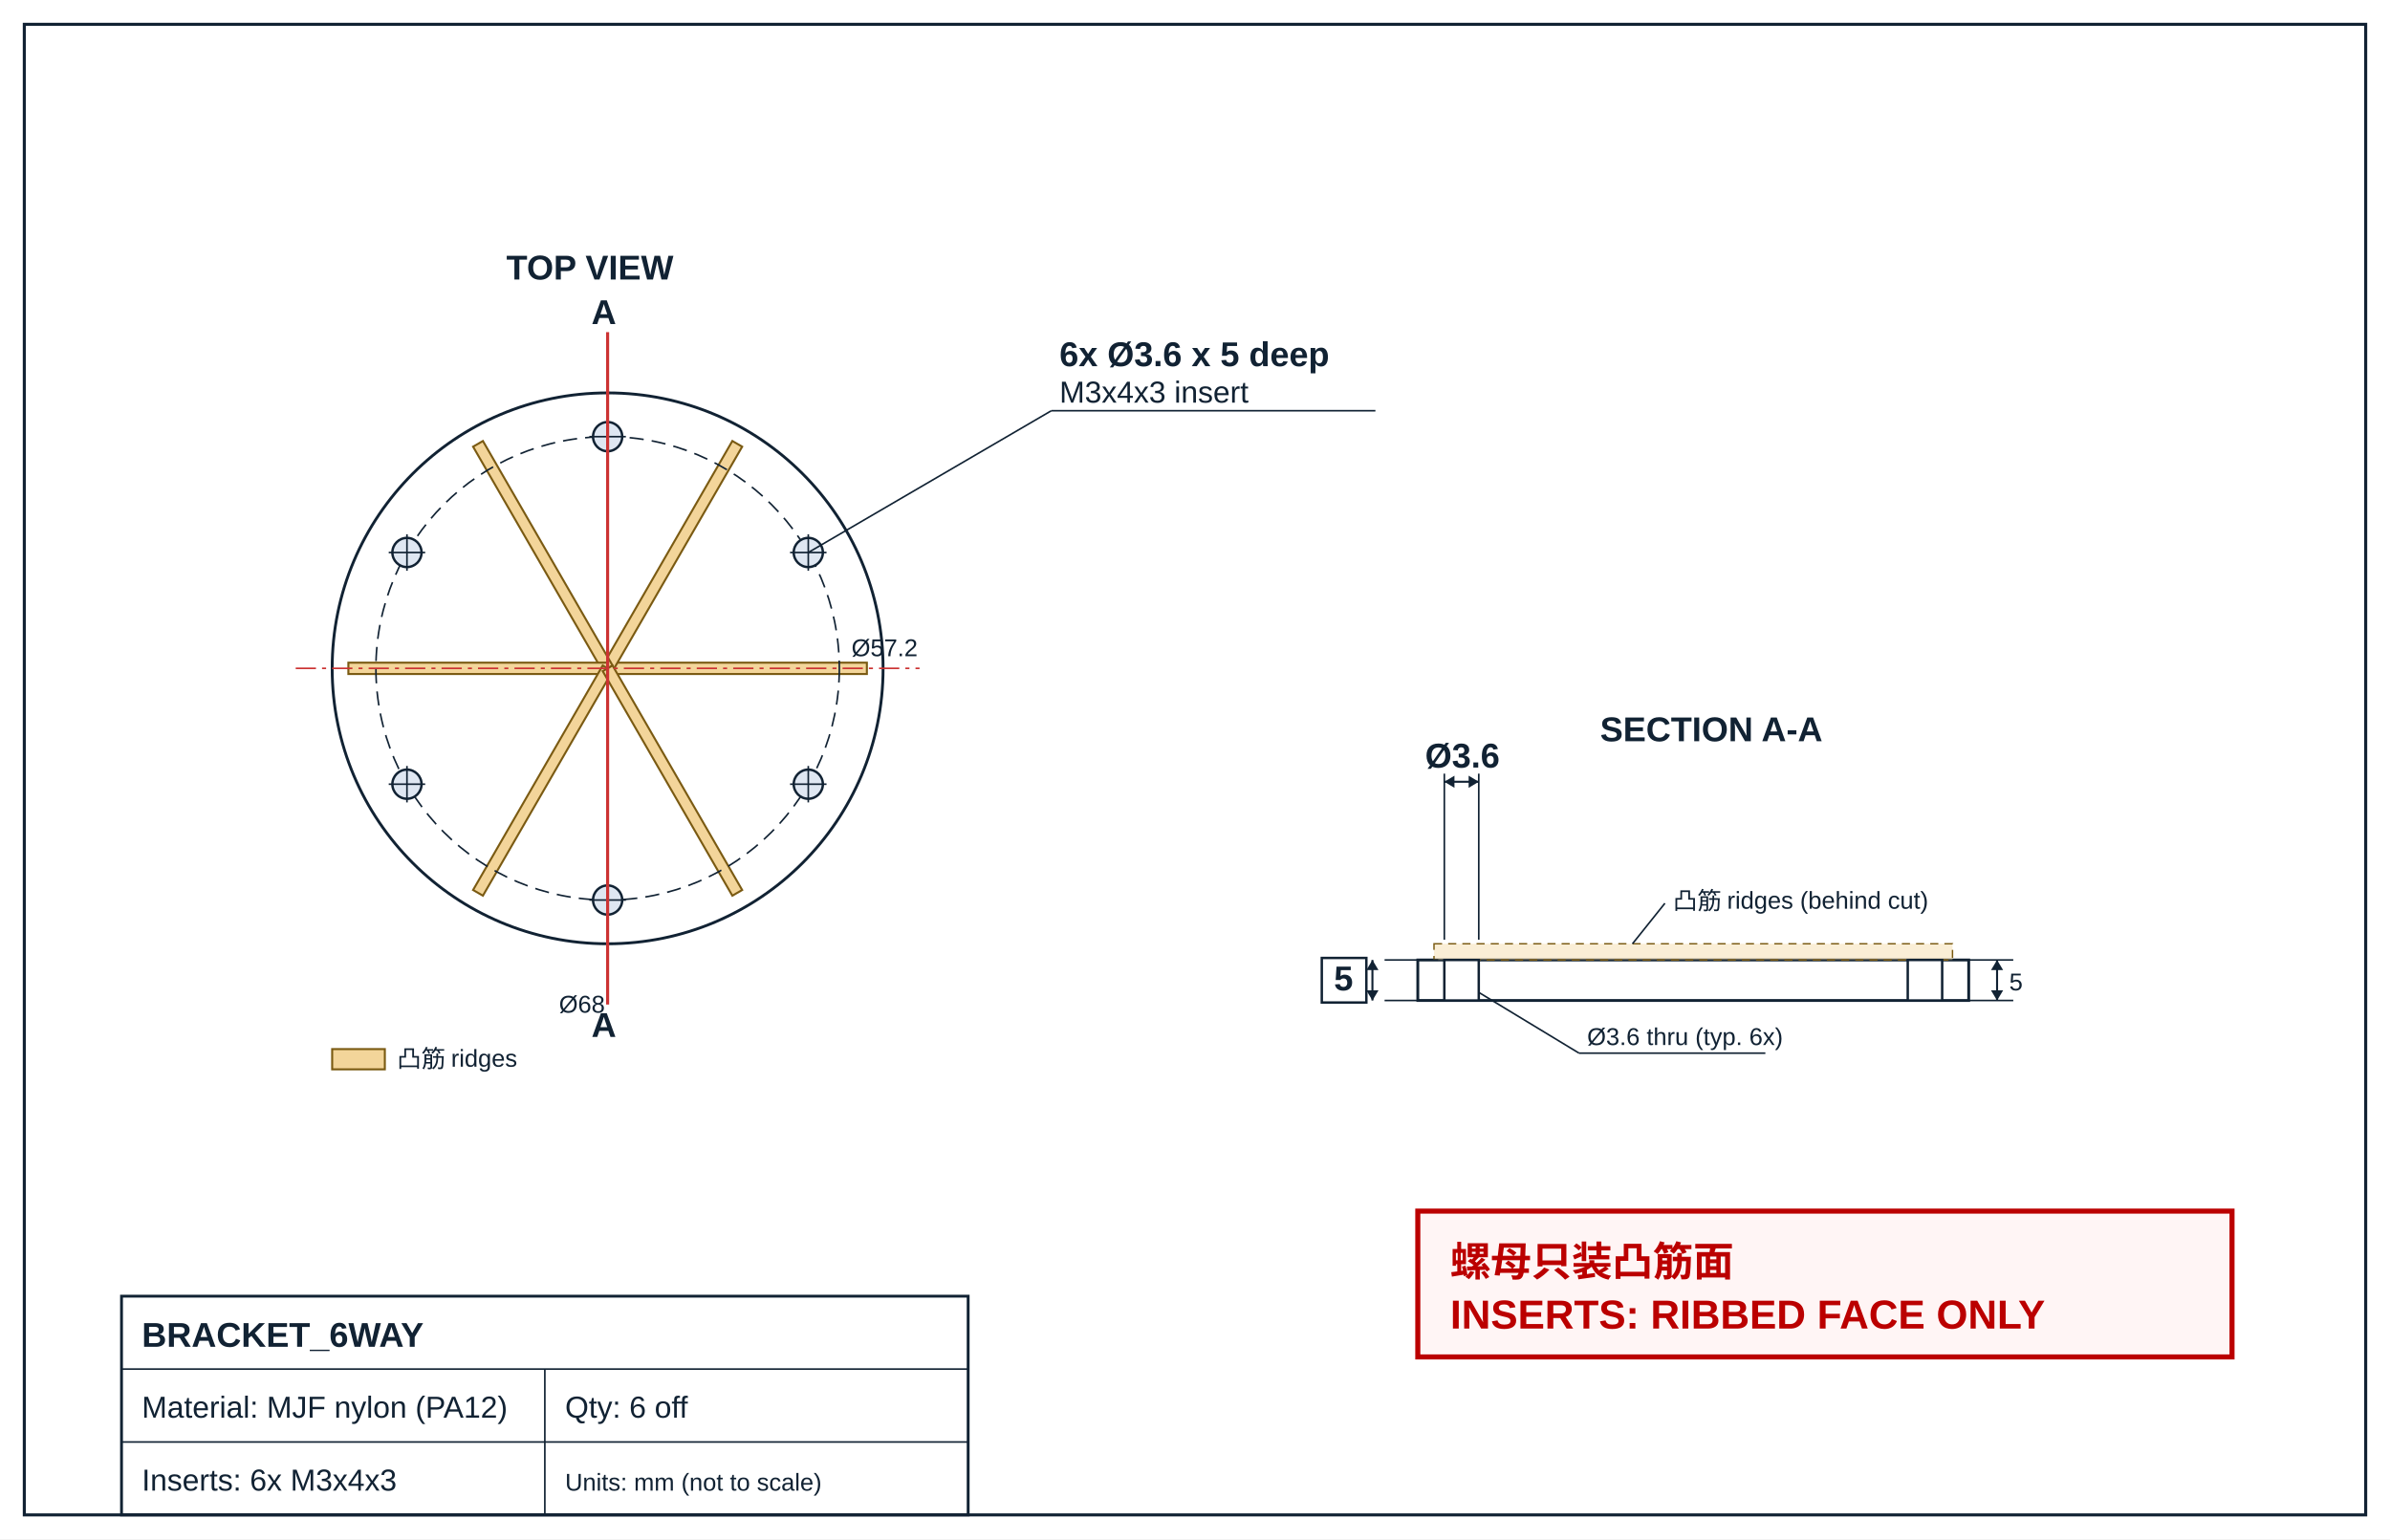
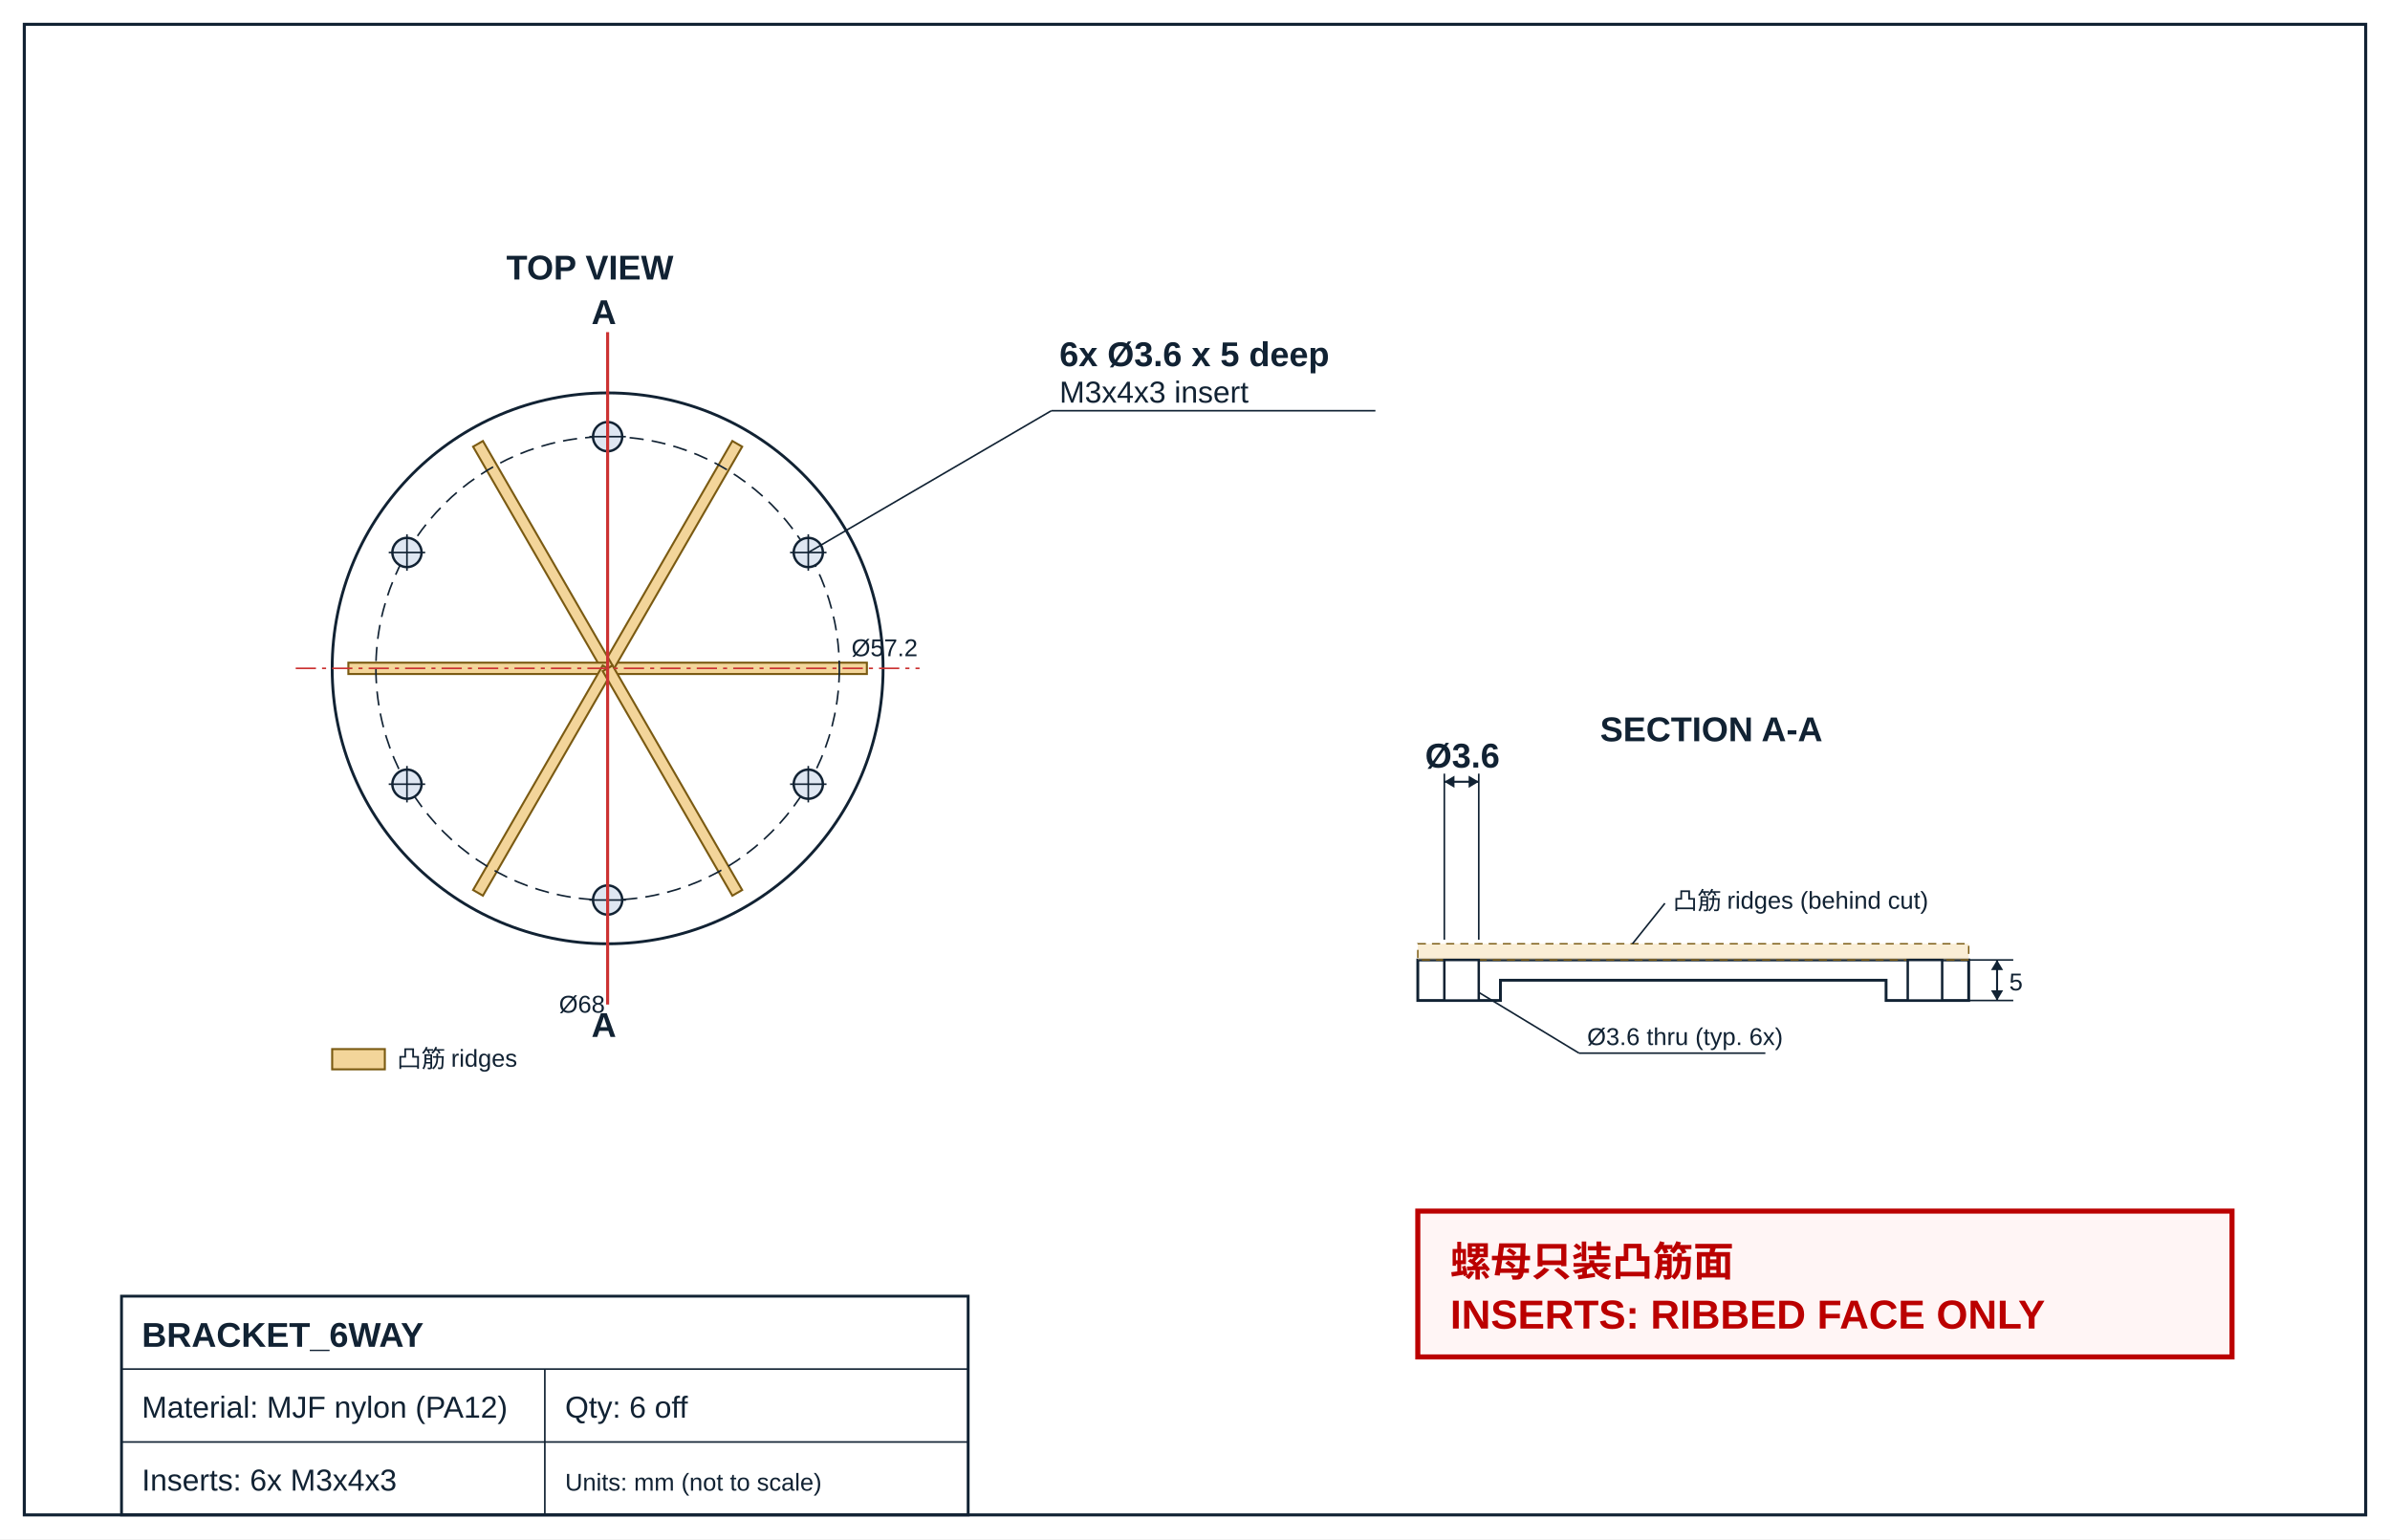
<svg xmlns="http://www.w3.org/2000/svg" width="1180" height="760" viewBox="0 0 1180 760" font-family="Arial,'Microsoft YaHei','SimHei',sans-serif">
  <defs>
    <pattern id="hatch" width="7" height="7" patternTransform="rotate(45)">
      <line x1="0" y1="0" x2="0" y2="7" stroke="#2e8b57" stroke-width="0.9" />
    </pattern>
  </defs>
  <rect x="0" y="0" width="1180" height="760" fill="#fff" />
  <rect x="12" y="12" width="1156" height="736" stroke="#123" stroke-width="1.5" fill="none" />
  <g font-family="Arial,'Microsoft YaHei','SimHei',sans-serif" font-size="15" fill="#123">
    <circle cx="300" cy="330" r="136" stroke="#123" stroke-width="1.4" fill="none" />
    <path d="M 300 327.2 L 428 327.2 L 428 332.8 L 300 332.8 Z" stroke="#7a5a12" stroke-width="1.0" fill="#f3d59a" />
    <path d="M 297.575 328.6 L 361.575 217.749 L 366.425 220.549 L 302.425 331.4 Z" stroke="#7a5a12" stroke-width="1.0" fill="#f3d59a" />
    <path d="M 297.575 331.4 L 233.575 220.549 L 238.425 217.749 L 302.425 328.6 Z" stroke="#7a5a12" stroke-width="1.0" fill="#f3d59a" />
    <path d="M 300 332.8 L 172 332.8 L 172 327.2 L 300 327.2 Z" stroke="#7a5a12" stroke-width="1.0" fill="#f3d59a" />
    <path d="M 302.425 331.4 L 238.425 442.251 L 233.575 439.451 L 297.575 328.6 Z" stroke="#7a5a12" stroke-width="1.0" fill="#f3d59a" />
    <path d="M 302.425 328.6 L 366.425 439.451 L 361.575 442.251 L 297.575 331.4 Z" stroke="#7a5a12" stroke-width="1.0" fill="#f3d59a" />
    <circle cx="300" cy="330" r="114.4" stroke="#123" stroke-width="0.8" fill="none" stroke-dasharray="7 4" />
    <line x1="146" y1="330" x2="454" y2="330" stroke="#c33" stroke-width="0.8" fill="none" stroke-dasharray="10 3 2 3" />
    <line x1="300" y1="176" x2="300" y2="484" stroke="#c33" stroke-width="0.8" fill="none" stroke-dasharray="10 3 2 3" />
    <circle cx="399.073" cy="272.8" r="7.2" stroke="#123" stroke-width="1.2" fill="#dfe7f2" />
    <line x1="390.073" y1="272.8" x2="408.073" y2="272.8" stroke="#123" stroke-width="0.8" fill="none" />
    <line x1="399.073" y1="263.8" x2="399.073" y2="281.8" stroke="#123" stroke-width="0.8" fill="none" />
    <circle cx="300" cy="215.6" r="7.2" stroke="#123" stroke-width="1.2" fill="#dfe7f2" />
    <line x1="291" y1="215.6" x2="309" y2="215.6" stroke="#123" stroke-width="0.8" fill="none" />
    <line x1="300" y1="206.6" x2="300" y2="224.6" stroke="#123" stroke-width="0.8" fill="none" />
    <circle cx="200.927" cy="272.8" r="7.2" stroke="#123" stroke-width="1.2" fill="#dfe7f2" />
    <line x1="191.927" y1="272.8" x2="209.927" y2="272.8" stroke="#123" stroke-width="0.8" fill="none" />
    <line x1="200.927" y1="263.8" x2="200.927" y2="281.8" stroke="#123" stroke-width="0.8" fill="none" />
    <circle cx="200.927" cy="387.2" r="7.2" stroke="#123" stroke-width="1.2" fill="#dfe7f2" />
    <line x1="191.927" y1="387.2" x2="209.927" y2="387.2" stroke="#123" stroke-width="0.8" fill="none" />
    <line x1="200.927" y1="378.2" x2="200.927" y2="396.2" stroke="#123" stroke-width="0.8" fill="none" />
    <circle cx="300" cy="444.4" r="7.2" stroke="#123" stroke-width="1.2" fill="#dfe7f2" />
    <line x1="291" y1="444.4" x2="309" y2="444.4" stroke="#123" stroke-width="0.8" fill="none" />
    <line x1="300" y1="435.4" x2="300" y2="453.4" stroke="#123" stroke-width="0.8" fill="none" />
    <circle cx="399.073" cy="387.2" r="7.2" stroke="#123" stroke-width="1.2" fill="#dfe7f2" />
    <line x1="390.073" y1="387.2" x2="408.073" y2="387.2" stroke="#123" stroke-width="0.8" fill="none" />
    <line x1="399.073" y1="378.2" x2="399.073" y2="396.2" stroke="#123" stroke-width="0.8" fill="none" />
    <line x1="300" y1="164" x2="300" y2="496" stroke="#c33" stroke-width="1.5" fill="none" />
    <text x="292" y="160" font-family="Arial,'Microsoft YaHei','SimHei',sans-serif" font-size="17" font-weight="bold" fill="#123">A</text>
    <text x="292" y="512" font-family="Arial,'Microsoft YaHei','SimHei',sans-serif" font-size="17" font-weight="bold" fill="#123">A</text>
    <text x="250" y="138" font-family="Arial,'Microsoft YaHei','SimHei',sans-serif" font-size="17" font-weight="bold" fill="#123">TOP VIEW</text>
    <text x="420.4" y="324" font-family="Arial,'Microsoft YaHei','SimHei',sans-serif" font-size="12" fill="#123">Ø57.2</text>
    <text x="276" y="500" font-family="Arial,'Microsoft YaHei','SimHei',sans-serif" font-size="12" fill="#123">Ø68</text>
    <line x1="399.073" y1="272.8" x2="519.073" y2="202.8" stroke="#123" stroke-width="0.8" fill="none" />
    <line x1="519.073" y1="202.8" x2="679.073" y2="202.8" stroke="#123" stroke-width="0.8" fill="none" />
    <text x="523.073" y="180.8" font-family="Arial,'Microsoft YaHei','SimHei',sans-serif" font-size="17" font-weight="bold" fill="#123">6x Ø3.6 x 5 deep</text>
    <text x="523.073" y="198.8" font-family="Arial,'Microsoft YaHei','SimHei',sans-serif" font-size="15" fill="#123">M3x4x3 insert</text>
    <rect x="164" y="518" width="26" height="10" stroke="#7a5a12" stroke-width="1.0" fill="#f3d59a" />
    <text x="196" y="527" font-family="Arial,'Microsoft YaHei','SimHei',sans-serif" font-size="12" fill="#123">凸筋 ridges</text>
    <text x="790" y="366" font-family="Arial,'Microsoft YaHei','SimHei',sans-serif" font-size="17" font-weight="bold" fill="#123">SECTION A-A</text>
-     <rect x="700" y="474" width="272" height="20" fill="url(#hatch)" stroke="#123" stroke-width="1.4" />
-     <rect x="708" y="466" width="256" height="8" fill="#f3d59a" fill-opacity="0.4" stroke="#7a5a12" stroke-width="0.7" stroke-dasharray="4 3" />
+     <path d="M 700 494 L 740.8 494 L 740.8 484 L 931.2 484 L 931.2 494 L 972 494 L 972 474 L 700 474 Z" fill="url(#hatch)" stroke="#123" stroke-width="1.4" />
+     <rect x="700" y="466" width="272" height="8" fill="#f3d59a" fill-opacity="0.4" stroke="#7a5a12" stroke-width="0.7" stroke-dasharray="4 3" />
    <rect x="713.1" y="474" width="17" height="20" fill="#fff" stroke="#123" stroke-width="1.2" />
    <rect x="941.9" y="474" width="17" height="20" fill="#fff" stroke="#123" stroke-width="1.2" />
    <line x1="806" y1="466" x2="822" y2="446" stroke="#123" stroke-width="0.8" fill="none" />
    <text x="826" y="449" font-family="Arial,'Microsoft YaHei','SimHei',sans-serif" font-size="12" fill="#123">凸筋 ridges (behind cut)</text>
    <line x1="713.1" y1="464" x2="713.1" y2="382" stroke="#123" stroke-width="0.8" fill="none" />
    <line x1="730.1" y1="464" x2="730.1" y2="382" stroke="#123" stroke-width="0.8" fill="none" />
    <line x1="713.1" y1="386" x2="730.1" y2="386" stroke="#123" stroke-width="1" />
    <path d="M 713.1 386 l 5 -3 l 0 6 z" fill="#123" />
    <path d="M 730.1 386 l -5 -3 l 0 6 z" fill="#123" />
    <text x="703.6" y="379" font-family="Arial,'Microsoft YaHei','SimHei',sans-serif" font-size="17" font-weight="bold" fill="#123">Ø3.6</text>
-     <line x1="710.1" y1="474" x2="683.6" y2="474" stroke="#123" stroke-width="0.8" fill="none" />
-     <line x1="713.1" y1="494" x2="683.6" y2="494" stroke="#123" stroke-width="0.8" fill="none" />
-     <line x1="677.6" y1="474" x2="677.6" y2="494" stroke="#123" stroke-width="1" />
-     <path d="M 677.6 474 l -3 5 l 6 0 z" fill="#123" />
-     <path d="M 677.6 494 l -3 -5 l 6 0 z" fill="#123" />
-     <rect x="652.6" y="473" width="22" height="22" fill="#fff" stroke="#123" stroke-width="1.2" />
-     <text x="658.6" y="489" font-family="Arial,'Microsoft YaHei','SimHei',sans-serif" font-size="17" font-weight="bold" fill="#123">5</text>
    <line x1="730.1" y1="490" x2="779.6" y2="520" stroke="#123" stroke-width="0.8" fill="none" />
    <line x1="779.6" y1="520" x2="871.6" y2="520" stroke="#123" stroke-width="0.8" fill="none" />
    <text x="783.6" y="516" font-family="Arial,'Microsoft YaHei','SimHei',sans-serif" font-size="12" fill="#123">Ø3.6 thru (typ. 6x)</text>
    <line x1="972" y1="474" x2="994" y2="474" stroke="#123" stroke-width="0.8" fill="none" />
    <line x1="972" y1="494" x2="994" y2="494" stroke="#123" stroke-width="0.8" fill="none" />
    <line x1="986" y1="474" x2="986" y2="494" stroke="#123" stroke-width="1" />
    <path d="M 986 474 l -3 5 l 6 0 z" fill="#123" />
    <path d="M 986 494 l -3 -5 l 6 0 z" fill="#123" />
    <text x="992" y="489" font-family="Arial,'Microsoft YaHei','SimHei',sans-serif" font-size="12" fill="#123">5</text>
    <rect x="700" y="598" width="402" height="72" stroke="#b00" stroke-width="2.5" fill="#fff5f5" />
    <text x="716" y="630" font-family="Arial,'Microsoft YaHei','SimHei',sans-serif" font-size="20" font-weight="bold" fill="#b00">螺母只装凸筋面</text>
    <text x="716" y="656" font-family="Arial,'Microsoft YaHei','SimHei',sans-serif" font-size="20" font-weight="bold" fill="#b00">INSERTS: RIBBED FACE ONLY</text>
    <rect x="60" y="640" width="418" height="108" stroke="#123" stroke-width="1.4" fill="none" />
    <line x1="60" y1="676" x2="478" y2="676" stroke="#123" stroke-width="0.8" fill="none" />
    <line x1="60" y1="712" x2="478" y2="712" stroke="#123" stroke-width="0.8" fill="none" />
    <line x1="269" y1="676" x2="269" y2="748" stroke="#123" stroke-width="0.8" fill="none" />
    <text x="70" y="665" font-family="Arial,'Microsoft YaHei','SimHei',sans-serif" font-size="17" font-weight="bold" fill="#123">BRACKET_6WAY</text>
    <text x="70" y="700" font-family="Arial,'Microsoft YaHei','SimHei',sans-serif" font-size="15" fill="#123">Material:  MJF nylon (PA12)</text>
    <text x="279" y="700" font-family="Arial,'Microsoft YaHei','SimHei',sans-serif" font-size="15" fill="#123">Qty:  6 off</text>
    <text x="70" y="736" font-family="Arial,'Microsoft YaHei','SimHei',sans-serif" font-size="15" fill="#123">Inserts:  6x M3x4x3</text>
    <text x="279" y="736" font-family="Arial,'Microsoft YaHei','SimHei',sans-serif" font-size="12" fill="#123">Units: mm  (not to scale)</text>
  </g>
</svg>
